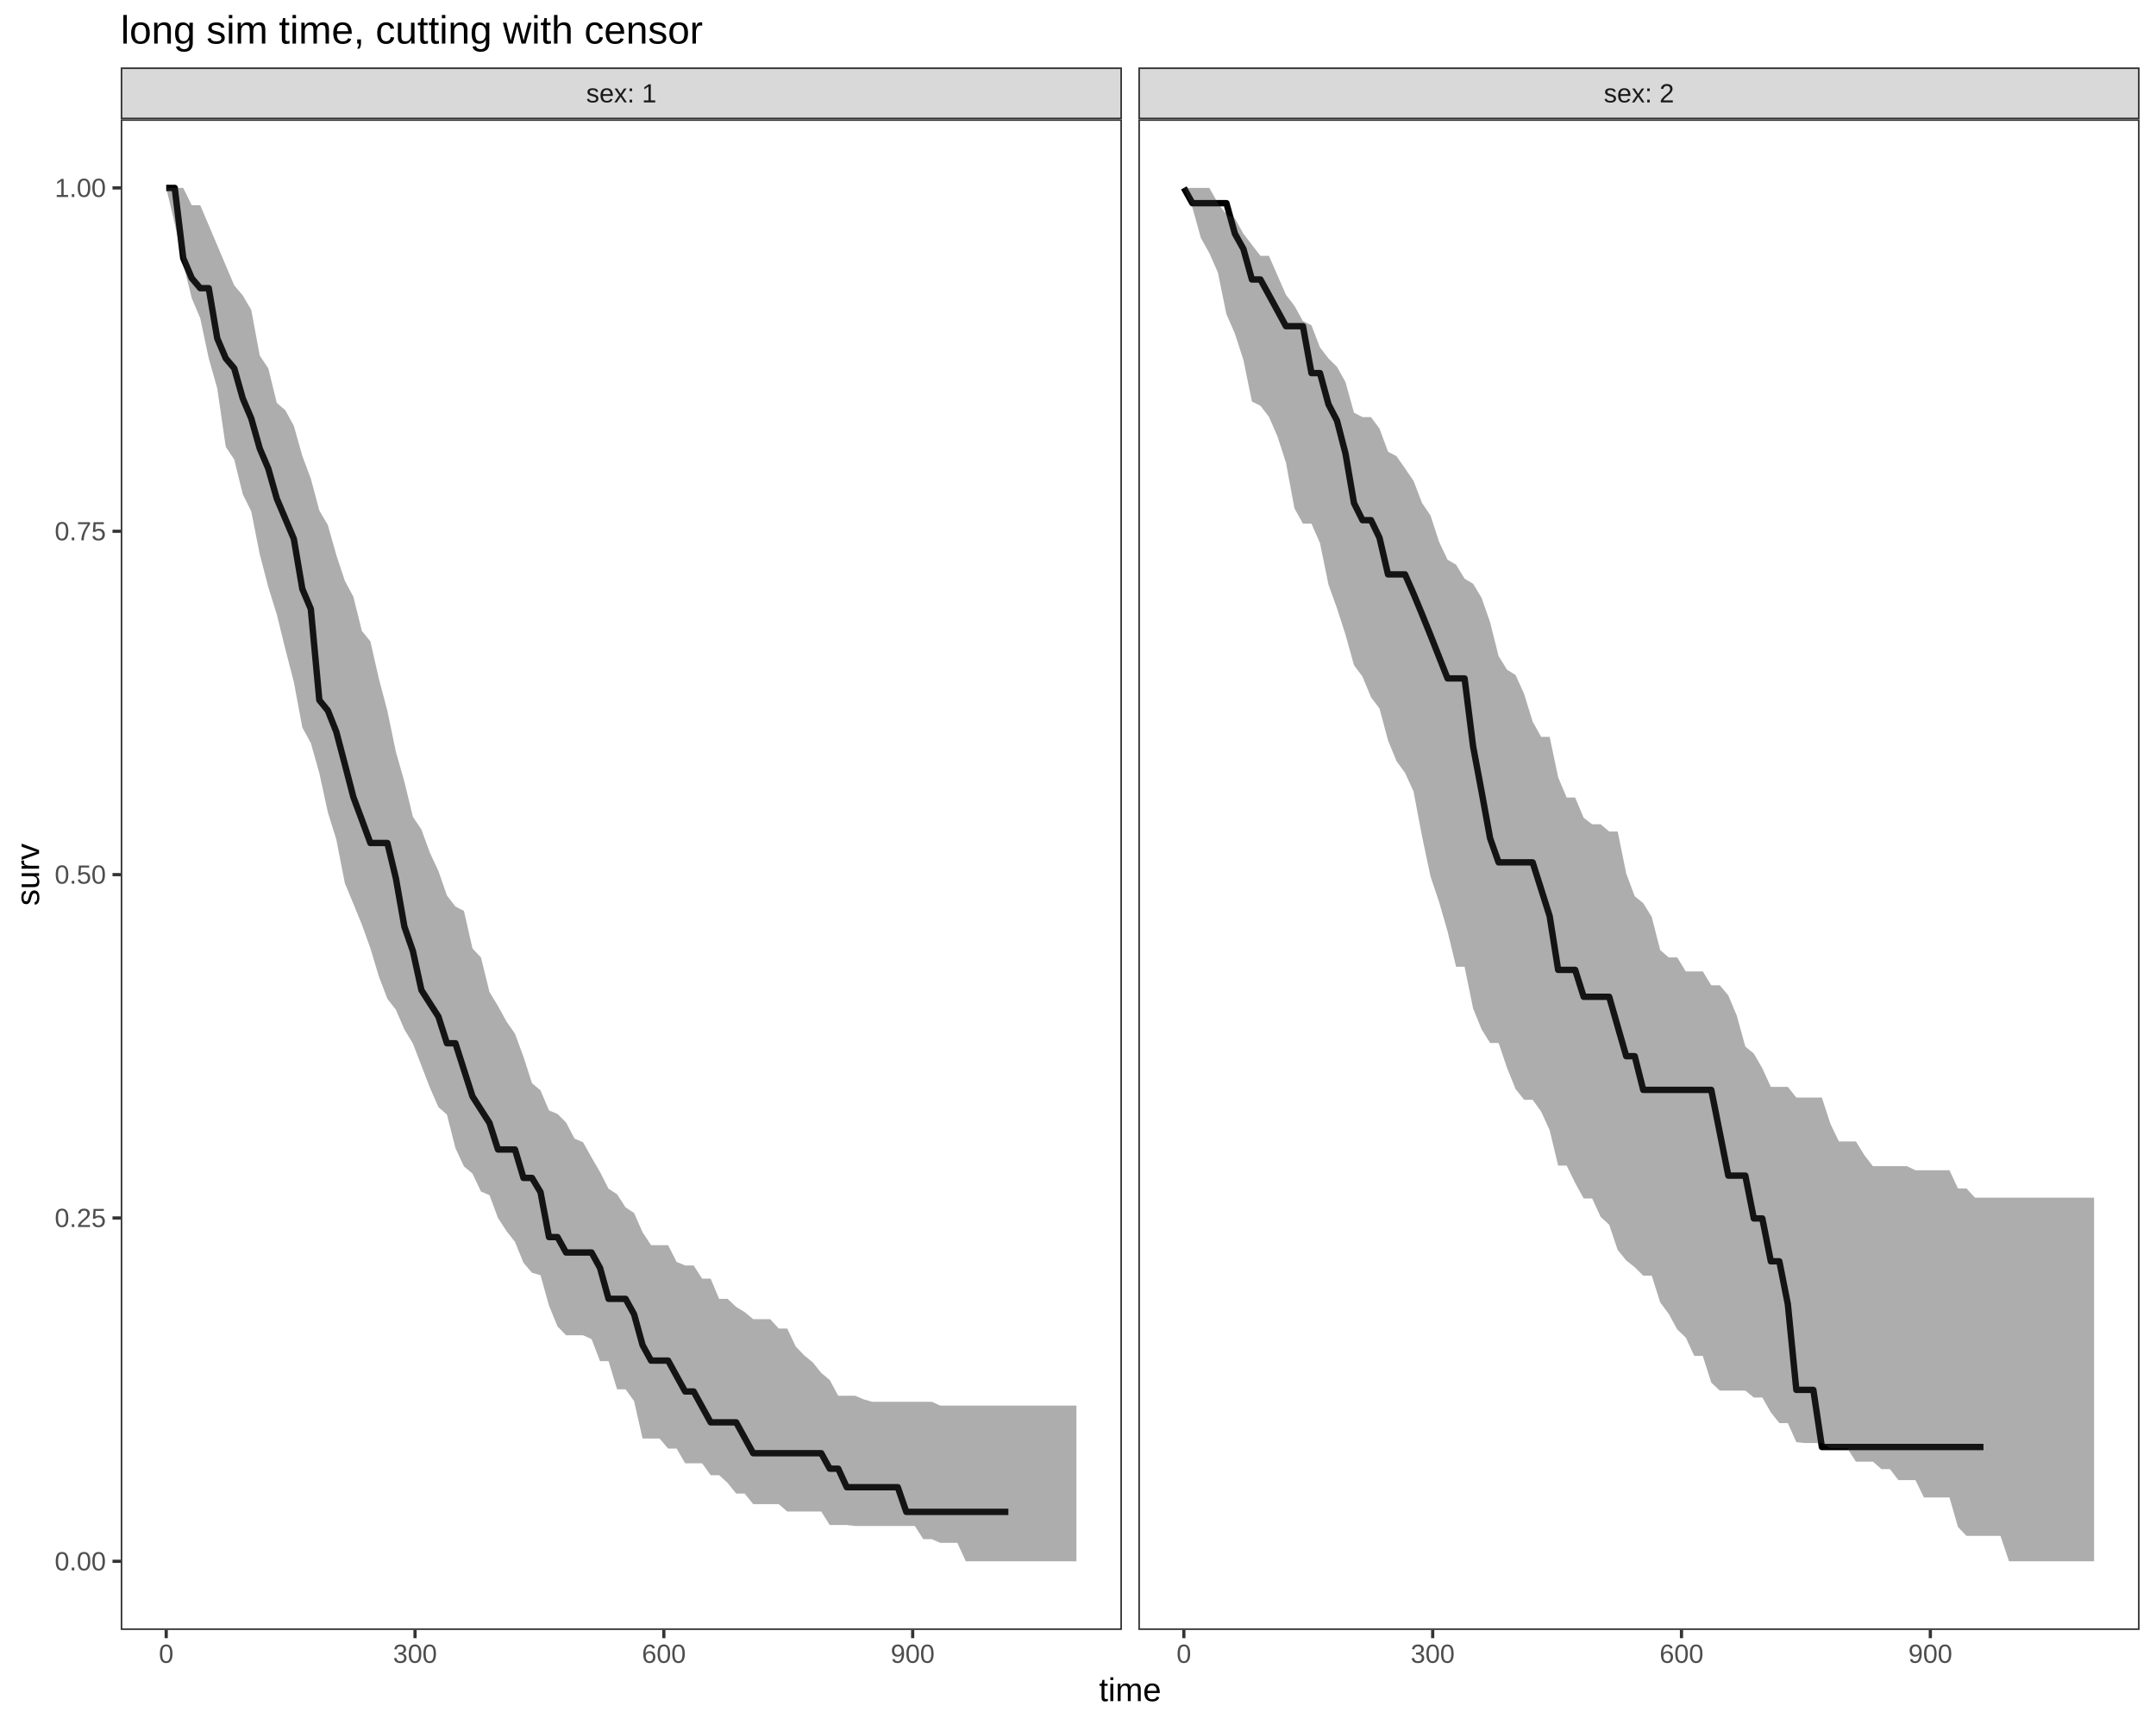
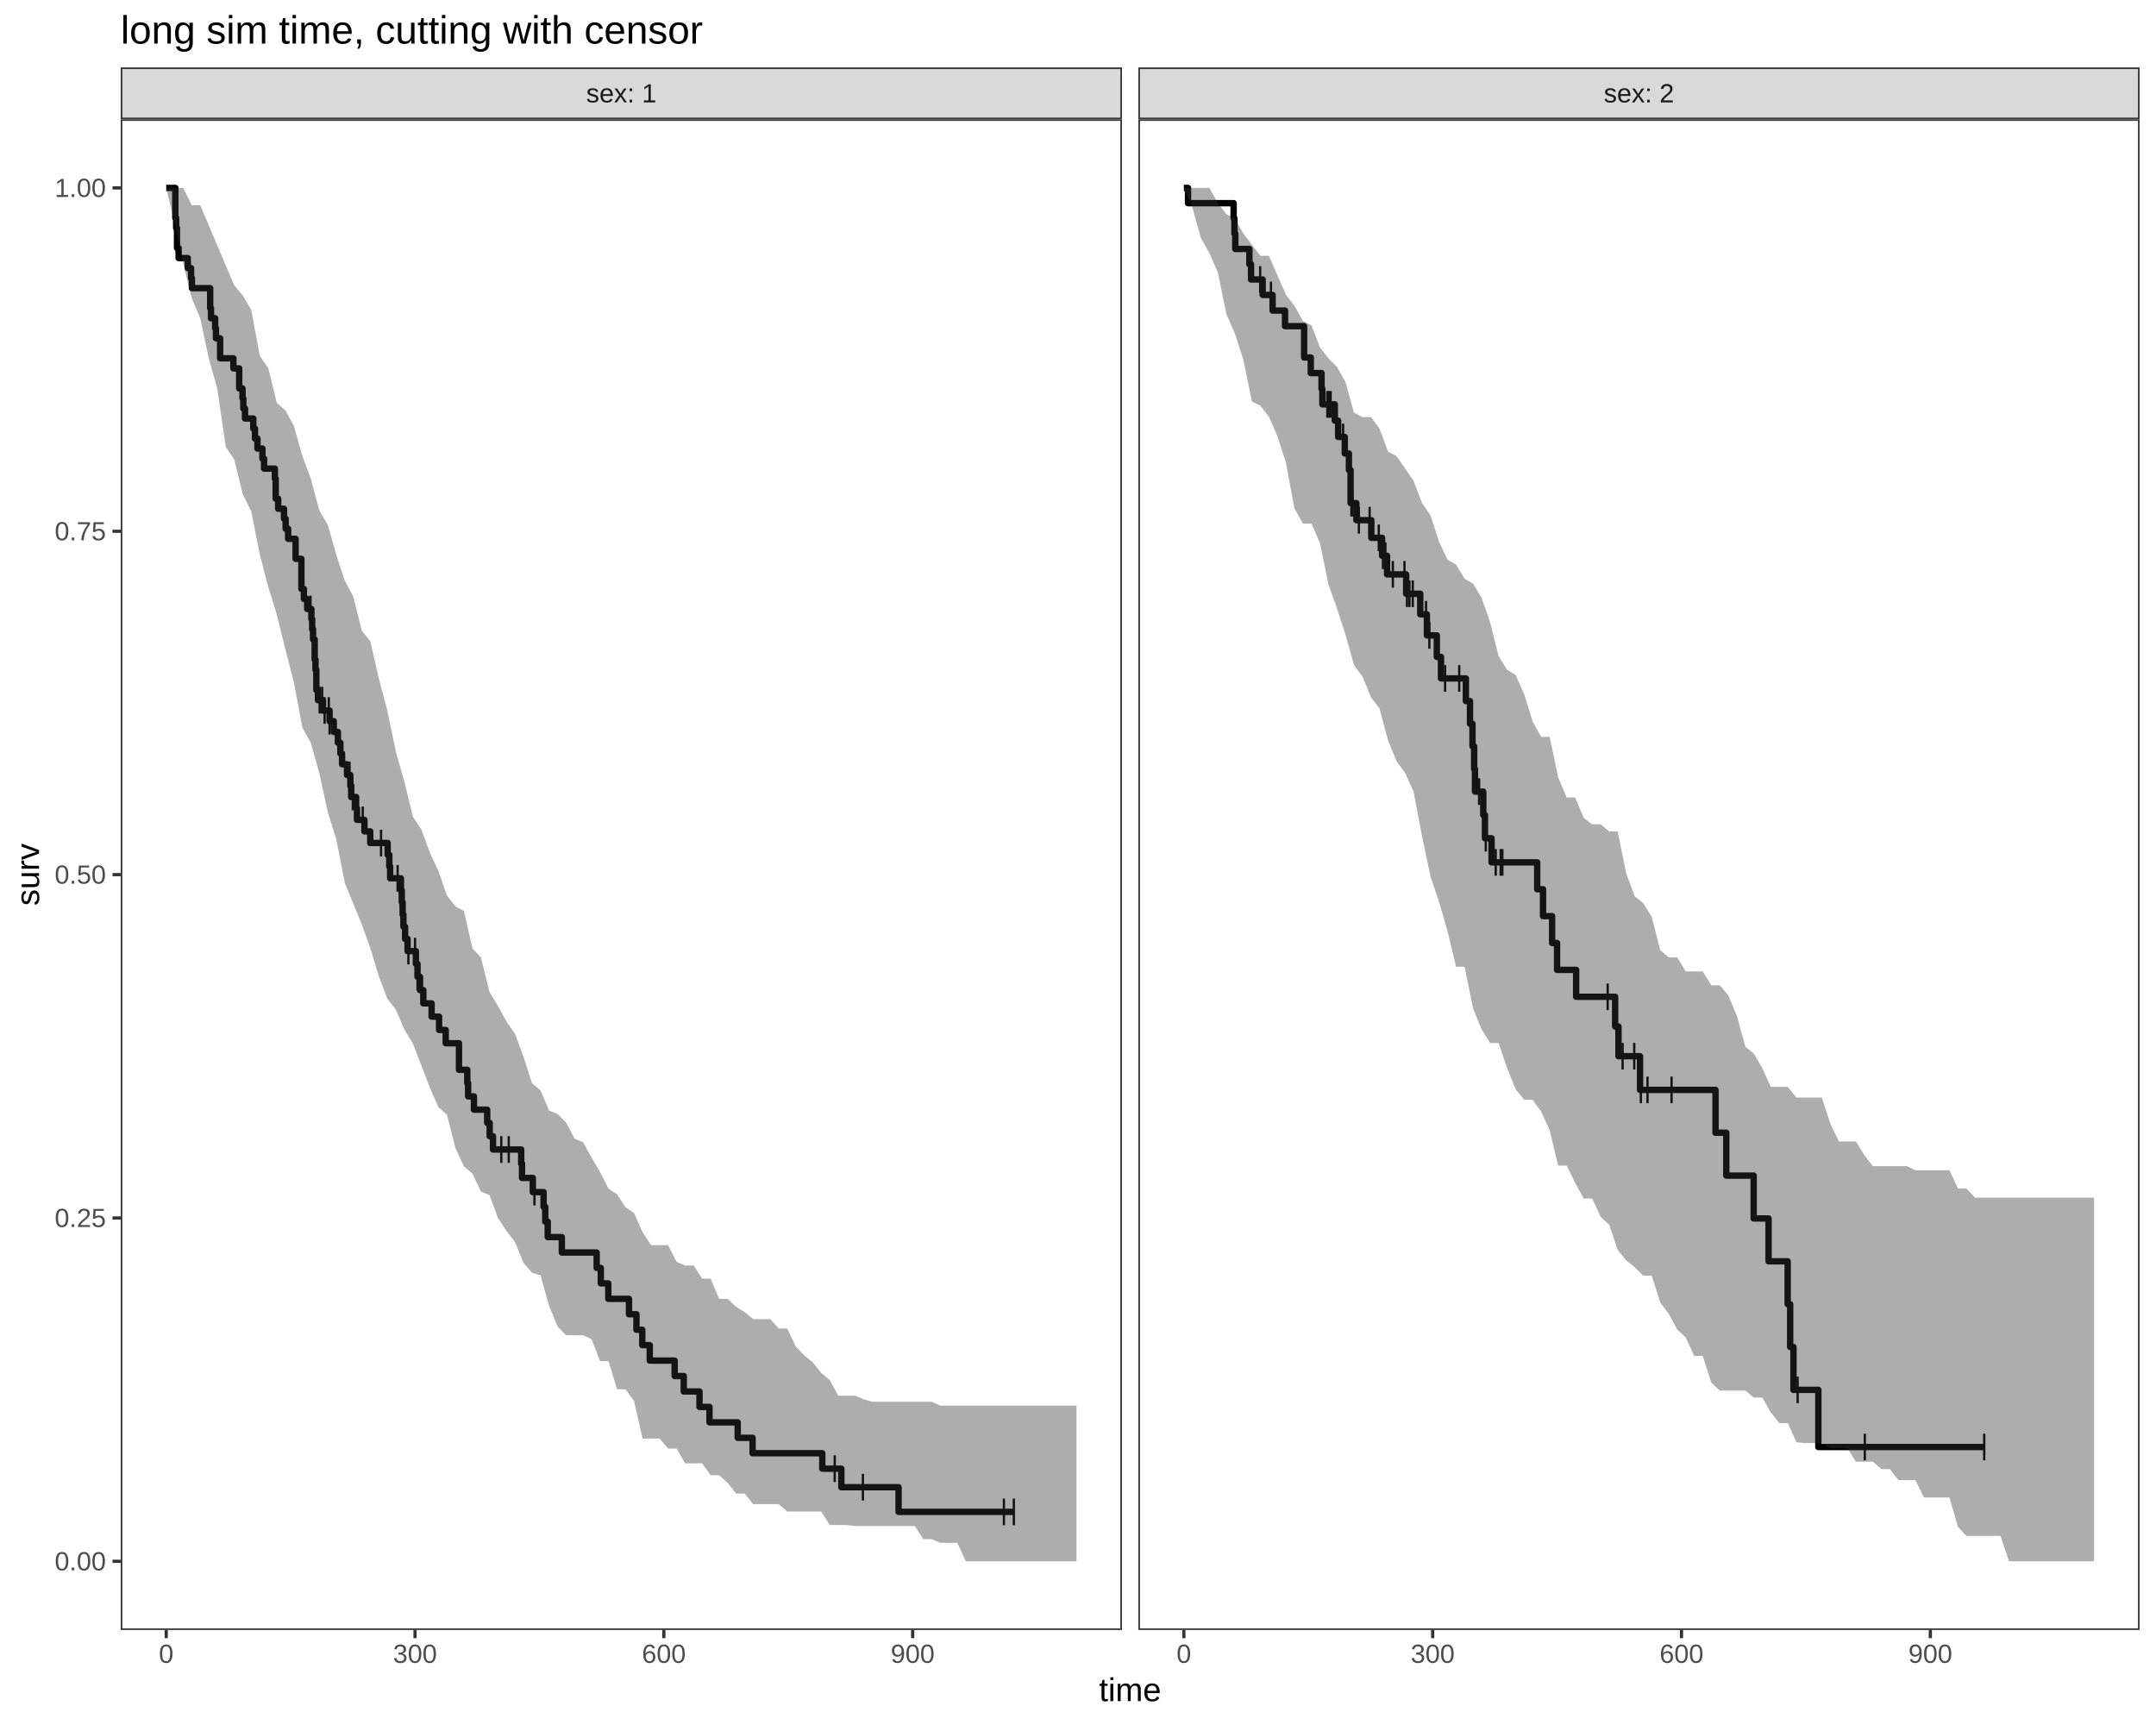
<svg xmlns="http://www.w3.org/2000/svg" viewBox="0 0 720.00 576.00">
  <defs>
    <style type="text/css">
    line, polyline, polygon, path, rect, circle {
      fill: none;
      stroke: #000000;
      stroke-linecap: round;
      stroke-linejoin: round;
      stroke-miterlimit: 10.00;
    }
  </style>
  </defs>
  <rect width="100%" height="100%" style="stroke: none; fill: #FFFFFF;" />
  <rect x="0.00" y="0.00" width="720.00" height="576.00" style="stroke-width: 1.07; stroke: #FFFFFF; fill: #FFFFFF;" />
  <defs>
    <clipPath id="cpNDAuMzF8Mzc0LjY3fDU0NC4yN3wzOS44Mg==">
      <rect x="40.31" y="39.82" width="334.37" height="504.45" />
    </clipPath>
  </defs>
  <rect x="40.31" y="39.82" width="334.37" height="504.45" style="stroke-width: 1.07; stroke: none; fill: #FFFFFF;" clip-path="url(#cpNDAuMzF8Mzc0LjY3fDU0NC4yN3wzOS44Mg==)" />
-   <polyline points="55.51,62.75 58.35,62.75 61.19,86.18 64.03,92.88 66.87,96.22 69.71,96.22 72.55,112.96 75.39,119.65 78.23,123.00 81.07,133.04 83.91,139.74 86.75,149.78 89.60,156.48 92.44,166.52 95.28,173.21 98.12,179.91 100.96,196.64 103.80,203.34 106.64,233.79 109.48,237.25 112.32,244.40 115.16,255.19 118.00,266.13 120.84,273.75 123.69,281.49 126.53,281.49 129.37,281.49 132.21,293.28 135.05,309.43 137.89,317.59 140.73,330.60 143.57,335.04 146.41,339.47 149.25,348.35 152.09,348.35 154.93,357.22 157.78,366.09 160.62,370.53 163.46,374.96 166.30,383.83 169.14,383.83 171.98,383.83 174.82,393.32 177.66,393.32 180.50,398.06 183.34,413.08 186.18,413.08 189.03,418.23 191.87,418.23 194.71,418.23 197.55,418.23 200.39,423.39 203.23,433.70 206.07,433.70 208.91,433.70 211.75,438.85 214.59,449.16 217.43,454.32 220.27,454.32 223.12,454.32 225.96,459.48 228.80,464.63 231.64,464.63 234.48,469.79 237.32,474.94 240.16,474.94 243.00,474.94 245.84,474.94 248.68,480.10 251.52,485.25 254.36,485.25 257.21,485.25 260.05,485.25 262.89,485.25 265.73,485.25 268.57,485.25 271.41,485.25 274.25,485.25 277.09,490.41 279.93,490.41 282.77,496.60 285.61,496.60 288.45,496.60 291.30,496.60 294.14,496.60 296.98,496.60 299.82,496.60 302.66,504.84 305.50,504.84 308.34,504.84 311.18,504.84 314.02,504.84 316.86,504.84 319.70,504.84 322.54,504.84 325.39,504.84 328.23,504.84 331.07,504.84 333.91,504.84 336.75,504.84 " style="stroke-width: 2.13; stroke-linecap: butt;" clip-path="url(#cpNDAuMzF8Mzc0LjY3fDU0NC4yN3wzOS44Mg==)" />
+   <polyline points="55.51,62.75 58.55,62.75 58.55,72.79 58.83,72.79 58.83,76.14 59.11,76.14 59.11,82.83 59.66,82.83 59.66,86.18 62.71,86.18 62.71,89.53 63.81,89.53 63.81,92.88 64.09,92.88 64.09,96.22 70.19,96.22 70.19,102.92 70.46,102.92 70.46,106.27 71.85,106.27 71.85,109.61 72.12,109.61 72.12,112.96 73.51,112.96 73.51,119.65 77.94,119.65 77.94,123.00 79.88,123.00 79.88,129.70 80.99,129.70 80.99,133.04 81.26,133.04 81.26,136.39 81.82,136.39 81.82,139.74 84.59,139.74 84.59,143.09 85.14,143.09 85.14,146.43 85.97,146.43 85.97,149.78 87.64,149.78 87.64,153.13 88.19,153.13 88.19,156.48 91.79,156.48 91.79,159.82 92.07,159.82 92.07,166.52 92.90,166.52 92.90,169.87 94.84,169.87 94.84,173.21 95.39,173.21 95.39,176.56 96.22,176.56 96.22,179.91 98.71,179.91 98.71,186.60 100.65,186.60 100.65,196.64 101.48,196.64 101.48,199.99 102.59,199.99 102.59,203.34 103.70,203.34 103.70,203.34 103.98,203.34 103.98,206.72 104.25,206.72 104.25,210.11 104.53,210.11 104.53,213.49 105.09,213.49 105.09,220.25 105.36,220.25 105.36,223.64 105.64,223.64 105.64,230.40 106.19,230.40 106.19,233.79 106.75,233.79 106.75,233.79 107.58,233.79 107.58,233.79 107.86,233.79 107.86,237.25 108.41,237.25 108.41,237.25 109.79,237.25 109.79,237.25 110.07,237.25 110.07,240.80 111.46,240.80 111.46,244.40 112.84,244.40 112.84,248.00 113.67,248.00 113.67,251.59 114.23,251.59 114.23,255.19 115.89,255.19 115.89,258.79 116.72,258.79 116.72,258.79 117.00,258.79 117.00,262.43 117.27,262.43 117.27,266.13 117.83,266.13 117.83,266.13 118.93,266.13 118.93,269.94 119.21,269.94 119.21,273.75 121.15,273.75 121.15,273.75 121.70,273.75 121.70,277.62 123.64,277.62 123.64,281.49 127.24,281.49 127.24,281.49 129.46,281.49 129.46,285.42 130.01,285.42 130.01,289.35 130.29,289.35 130.29,293.28 132.78,293.28 132.78,293.28 133.89,293.28 133.89,297.28 134.17,297.28 134.17,301.28 134.45,301.28 134.45,305.36 134.72,305.36 134.72,309.43 135.28,309.43 135.28,313.51 136.11,313.51 136.11,317.59 136.38,317.59 136.38,317.59 138.60,317.59 138.60,317.59 138.88,317.59 138.88,321.83 139.43,321.83 139.43,326.17 140.26,326.17 140.26,330.60 141.37,330.60 141.37,335.04 144.14,335.04 144.14,339.47 146.63,339.47 146.63,343.91 148.85,343.91 148.85,348.35 153.28,348.35 153.28,357.22 156.05,357.22 156.05,361.65 156.33,361.65 156.33,366.09 158.27,366.09 158.27,370.53 162.70,370.53 162.70,374.96 163.53,374.96 163.53,379.40 164.64,379.40 164.64,383.83 167.41,383.83 167.41,383.83 169.90,383.83 169.90,383.83 174.05,383.83 174.05,388.57 174.33,388.57 174.33,393.32 177.93,393.32 177.93,398.06 178.49,398.06 178.49,398.06 181.53,398.06 181.53,402.99 182.09,402.99 182.09,407.92 182.36,407.92 182.36,407.92 182.92,407.92 182.92,413.08 187.63,413.08 187.63,418.23 199.26,418.23 199.26,423.39 200.64,423.39 200.64,428.54 203.14,428.54 203.14,433.70 210.06,433.70 210.06,438.85 212.55,438.85 212.55,444.01 214.49,444.01 214.49,449.16 216.99,449.16 216.99,454.32 225.30,454.32 225.30,459.48 228.34,459.48 228.34,464.63 233.60,464.63 233.60,469.79 236.93,469.79 236.93,474.94 246.35,474.94 246.35,480.10 251.33,480.10 251.33,485.25 274.60,485.25 274.60,490.41 278.75,490.41 278.75,490.41 280.97,490.41 280.97,496.60 288.17,496.60 288.17,496.60 300.08,496.60 300.08,504.84 335.26,504.84 335.26,504.84 338.58,504.84 338.58,504.84 " style="stroke-width: 2.13; stroke-linecap: butt;" clip-path="url(#cpNDAuMzF8Mzc0LjY3fDU0NC4yN3wzOS44Mg==)" />
+   <g clip-path="url(#cpNDAuMzF8Mzc0LjY3fDU0NC4yN3wzOS44Mg==)">
+     <text x="102.47" y="205.77" style="font-size: 9.48px; font-family: Liberation Sans;" textLength="2.45px" lengthAdjust="spacingAndGlyphs">|</text>
+   </g>
+   <g clip-path="url(#cpNDAuMzF8Mzc0LjY3fDU0NC4yN3wzOS44Mg==)">
+     <text x="105.52" y="236.22" style="font-size: 9.48px; font-family: Liberation Sans;" textLength="2.45px" lengthAdjust="spacingAndGlyphs">|</text>
+   </g>
+   <g clip-path="url(#cpNDAuMzF8Mzc0LjY3fDU0NC4yN3wzOS44Mg==)">
+     <text x="106.35" y="236.22" style="font-size: 9.48px; font-family: Liberation Sans;" textLength="2.45px" lengthAdjust="spacingAndGlyphs">|</text>
+   </g>
+   <g clip-path="url(#cpNDAuMzF8Mzc0LjY3fDU0NC4yN3wzOS44Mg==)">
+     <text x="107.18" y="239.68" style="font-size: 9.48px; font-family: Liberation Sans;" textLength="2.45px" lengthAdjust="spacingAndGlyphs">|</text>
+   </g>
+   <g clip-path="url(#cpNDAuMzF8Mzc0LjY3fDU0NC4yN3wzOS44Mg==)">
+     <text x="108.57" y="239.68" style="font-size: 9.48px; font-family: Liberation Sans;" textLength="2.45px" lengthAdjust="spacingAndGlyphs">|</text>
+   </g>
+   <g clip-path="url(#cpNDAuMzF8Mzc0LjY3fDU0NC4yN3wzOS44Mg==)">
+     <text x="108.84" y="243.23" style="font-size: 9.48px; font-family: Liberation Sans;" textLength="2.45px" lengthAdjust="spacingAndGlyphs">|</text>
+   </g>
+   <g clip-path="url(#cpNDAuMzF8Mzc0LjY3fDU0NC4yN3wzOS44Mg==)">
+     <text x="115.49" y="261.22" style="font-size: 9.48px; font-family: Liberation Sans;" textLength="2.45px" lengthAdjust="spacingAndGlyphs">|</text>
+   </g>
+   <g clip-path="url(#cpNDAuMzF8Mzc0LjY3fDU0NC4yN3wzOS44Mg==)">
+     <text x="115.77" y="264.86" style="font-size: 9.48px; font-family: Liberation Sans;" textLength="2.45px" lengthAdjust="spacingAndGlyphs">|</text>
+   </g>
+   <g clip-path="url(#cpNDAuMzF8Mzc0LjY3fDU0NC4yN3wzOS44Mg==)">
+     <text x="116.60" y="268.56" style="font-size: 9.48px; font-family: Liberation Sans;" textLength="2.45px" lengthAdjust="spacingAndGlyphs">|</text>
+   </g>
+   <g clip-path="url(#cpNDAuMzF8Mzc0LjY3fDU0NC4yN3wzOS44Mg==)">
+     <text x="119.92" y="276.18" style="font-size: 9.48px; font-family: Liberation Sans;" textLength="2.45px" lengthAdjust="spacingAndGlyphs">|</text>
+   </g>
+   <g clip-path="url(#cpNDAuMzF8Mzc0LjY3fDU0NC4yN3wzOS44Mg==)">
+     <text x="126.02" y="283.92" style="font-size: 9.48px; font-family: Liberation Sans;" textLength="2.45px" lengthAdjust="spacingAndGlyphs">|</text>
+   </g>
+   <g clip-path="url(#cpNDAuMzF8Mzc0LjY3fDU0NC4yN3wzOS44Mg==)">
+     <text x="131.56" y="295.71" style="font-size: 9.48px; font-family: Liberation Sans;" textLength="2.45px" lengthAdjust="spacingAndGlyphs">|</text>
+   </g>
+   <g clip-path="url(#cpNDAuMzF8Mzc0LjY3fDU0NC4yN3wzOS44Mg==)">
+     <text x="132.94" y="303.71" style="font-size: 9.48px; font-family: Liberation Sans;" textLength="2.45px" lengthAdjust="spacingAndGlyphs">|</text>
+   </g>
+   <g clip-path="url(#cpNDAuMzF8Mzc0LjY3fDU0NC4yN3wzOS44Mg==)">
+     <text x="135.16" y="320.01" style="font-size: 9.48px; font-family: Liberation Sans;" textLength="2.45px" lengthAdjust="spacingAndGlyphs">|</text>
+   </g>
+   <g clip-path="url(#cpNDAuMzF8Mzc0LjY3fDU0NC4yN3wzOS44Mg==)">
+     <text x="137.37" y="320.01" style="font-size: 9.48px; font-family: Liberation Sans;" textLength="2.45px" lengthAdjust="spacingAndGlyphs">|</text>
+   </g>
+   <g clip-path="url(#cpNDAuMzF8Mzc0LjY3fDU0NC4yN3wzOS44Mg==)">
+     <text x="137.65" y="324.26" style="font-size: 9.48px; font-family: Liberation Sans;" textLength="2.45px" lengthAdjust="spacingAndGlyphs">|</text>
+   </g>
+   <g clip-path="url(#cpNDAuMzF8Mzc0LjY3fDU0NC4yN3wzOS44Mg==)">
+     <text x="138.20" y="328.60" style="font-size: 9.48px; font-family: Liberation Sans;" textLength="2.45px" lengthAdjust="spacingAndGlyphs">|</text>
+   </g>
+   <g clip-path="url(#cpNDAuMzF8Mzc0LjY3fDU0NC4yN3wzOS44Mg==)">
+     <text x="166.18" y="386.26" style="font-size: 9.48px; font-family: Liberation Sans;" textLength="2.45px" lengthAdjust="spacingAndGlyphs">|</text>
+   </g>
+   <g clip-path="url(#cpNDAuMzF8Mzc0LjY3fDU0NC4yN3wzOS44Mg==)">
+     <text x="168.67" y="386.26" style="font-size: 9.48px; font-family: Liberation Sans;" textLength="2.45px" lengthAdjust="spacingAndGlyphs">|</text>
+   </g>
+   <g clip-path="url(#cpNDAuMzF8Mzc0LjY3fDU0NC4yN3wzOS44Mg==)">
+     <text x="177.26" y="400.49" style="font-size: 9.48px; font-family: Liberation Sans;" textLength="2.45px" lengthAdjust="spacingAndGlyphs">|</text>
+   </g>
+   <g clip-path="url(#cpNDAuMzF8Mzc0LjY3fDU0NC4yN3wzOS44Mg==)">
+     <text x="181.14" y="410.35" style="font-size: 9.48px; font-family: Liberation Sans;" textLength="2.45px" lengthAdjust="spacingAndGlyphs">|</text>
+   </g>
+   <g clip-path="url(#cpNDAuMzF8Mzc0LjY3fDU0NC4yN3wzOS44Mg==)">
+     <text x="277.53" y="492.84" style="font-size: 9.48px; font-family: Liberation Sans;" textLength="2.45px" lengthAdjust="spacingAndGlyphs">|</text>
+   </g>
+   <g clip-path="url(#cpNDAuMzF8Mzc0LjY3fDU0NC4yN3wzOS44Mg==)">
+     <text x="286.94" y="499.02" style="font-size: 9.48px; font-family: Liberation Sans;" textLength="2.45px" lengthAdjust="spacingAndGlyphs">|</text>
+   </g>
+   <g clip-path="url(#cpNDAuMzF8Mzc0LjY3fDU0NC4yN3wzOS44Mg==)">
+     <text x="334.03" y="507.27" style="font-size: 9.48px; font-family: Liberation Sans;" textLength="2.45px" lengthAdjust="spacingAndGlyphs">|</text>
+   </g>
+   <g clip-path="url(#cpNDAuMzF8Mzc0LjY3fDU0NC4yN3wzOS44Mg==)">
+     <text x="337.35" y="507.27" style="font-size: 9.48px; font-family: Liberation Sans;" textLength="2.45px" lengthAdjust="spacingAndGlyphs">|</text>
+   </g>
  <polygon points="55.51,62.75 58.35,62.75 61.19,62.75 64.03,68.52 66.87,68.52 69.71,75.22 72.55,81.91 75.39,88.61 78.23,95.30 81.07,98.65 83.91,103.50 86.75,118.73 89.60,123.00 92.44,134.55 95.28,136.98 98.12,142.17 100.96,152.21 103.80,159.82 106.64,170.45 109.48,175.31 112.32,185.35 115.16,193.93 118.00,199.25 120.84,210.65 123.69,214.16 126.53,226.64 129.37,237.39 132.21,251.06 135.05,261.03 137.89,272.75 140.73,276.98 143.57,284.75 146.41,290.82 149.25,299.01 152.09,302.69 154.93,304.17 157.78,316.68 160.62,319.71 163.46,331.22 166.30,335.92 169.14,341.10 171.98,345.17 174.82,352.88 177.66,361.68 180.50,364.09 183.34,370.78 186.18,371.96 189.03,374.80 191.87,380.21 194.71,381.40 197.55,386.49 200.39,391.37 203.23,396.94 206.07,398.77 208.91,403.16 211.75,405.03 214.59,411.47 217.43,415.78 220.27,415.78 223.12,415.78 225.96,421.37 228.80,422.55 231.64,422.55 234.48,426.95 237.32,426.95 240.16,433.71 243.00,433.71 245.84,436.40 248.68,438.12 251.52,440.48 254.36,440.48 257.21,440.48 260.05,443.61 262.89,443.61 265.73,449.59 268.57,452.57 271.41,454.90 274.25,458.42 277.09,460.81 279.93,466.06 282.77,466.06 285.61,466.06 288.45,467.27 291.30,468.07 294.14,468.07 296.98,468.07 299.82,468.07 302.66,468.07 305.50,468.07 308.34,468.07 311.18,468.07 314.02,469.35 316.86,469.35 319.70,469.35 322.54,469.35 325.39,469.35 328.23,469.35 331.07,469.35 333.91,469.35 336.75,469.35 339.59,469.35 342.43,469.35 345.27,469.35 348.11,469.35 350.95,469.35 353.79,469.35 356.63,469.35 359.48,469.35 359.48,521.34 356.63,521.34 353.79,521.34 350.95,521.34 348.11,521.34 345.27,521.34 342.43,521.34 339.59,521.34 336.75,521.34 333.91,521.34 331.07,521.34 328.23,521.34 325.39,521.34 322.54,521.34 319.70,515.18 316.86,515.18 314.02,515.18 311.18,513.95 308.34,513.95 305.50,509.54 302.66,509.54 299.82,509.54 296.98,509.54 294.14,509.54 291.30,509.54 288.45,509.54 285.61,509.54 282.77,509.23 279.93,509.23 277.09,509.23 274.25,504.71 271.41,504.71 268.57,504.71 265.73,504.71 262.89,504.71 260.05,502.25 257.21,502.25 254.36,502.25 251.52,502.25 248.68,498.72 245.84,498.72 243.00,495.17 240.16,492.59 237.32,492.59 234.48,488.63 231.64,488.63 228.80,488.63 225.96,483.70 223.12,483.70 220.27,480.35 217.43,480.35 214.59,480.35 211.75,467.83 208.91,463.92 206.07,463.92 203.23,454.50 200.39,454.50 197.55,447.15 194.71,445.86 191.87,445.86 189.03,445.86 186.18,442.92 183.34,435.97 180.50,425.80 177.66,424.99 174.82,421.66 171.98,414.71 169.14,411.06 166.30,406.69 163.46,399.07 160.62,397.87 157.78,391.87 154.93,389.47 152.09,383.36 149.25,372.17 146.41,369.69 143.57,363.20 140.73,355.83 137.89,348.46 135.05,343.77 132.21,337.17 129.37,333.52 126.53,326.09 123.69,316.64 120.84,308.71 118.00,301.76 115.16,294.91 112.32,280.37 109.48,271.21 106.64,258.15 103.80,248.11 100.96,242.92 98.12,227.69 95.28,216.73 92.44,205.18 89.60,196.06 86.75,185.10 83.91,170.79 81.07,165.01 78.23,153.46 75.39,149.20 72.55,129.70 69.71,119.65 66.87,106.27 64.03,99.57 61.19,88.02 58.35,74.63 55.51,62.75 " style="stroke-width: 1.07; stroke: none; fill: #333333; fill-opacity: 0.40;" clip-path="url(#cpNDAuMzF8Mzc0LjY3fDU0NC4yN3wzOS44Mg==)" />
  <rect x="40.31" y="39.82" width="334.37" height="504.45" style="stroke-width: 1.07; stroke: #333333;" clip-path="url(#cpNDAuMzF8Mzc0LjY3fDU0NC4yN3wzOS44Mg==)" />
  <defs>
    <clipPath id="cpMC4wMHw3MjAuMDB8NTc2LjAwfDAuMDA=">
      <rect x="0.00" y="0.00" width="720.00" height="576.00" />
    </clipPath>
  </defs>
  <defs>
    <clipPath id="cpMzgwLjE1fDcxNC41Mnw1NDQuMjd8MzkuODI=">
      <rect x="380.15" y="39.82" width="334.37" height="504.45" />
    </clipPath>
  </defs>
  <rect x="380.15" y="39.82" width="334.37" height="504.45" style="stroke-width: 1.07; stroke: none; fill: #FFFFFF;" clip-path="url(#cpMzgwLjE1fDcxNC41Mnw1NDQuMjd8MzkuODI=)" />
-   <polyline points="395.35,62.75 398.19,67.84 401.03,67.84 403.87,67.84 406.72,67.84 409.56,67.84 412.40,78.04 415.24,83.13 418.08,93.32 420.92,93.32 423.76,98.48 426.60,103.70 429.44,108.92 432.28,108.92 435.12,108.92 437.96,124.58 440.81,124.58 443.65,135.02 446.49,140.46 449.33,151.43 452.17,167.99 455.01,173.69 457.85,173.69 460.69,179.58 463.53,191.79 466.37,191.79 469.21,191.79 472.05,198.26 474.90,205.13 477.74,212.16 480.58,219.35 483.42,226.54 486.26,226.54 489.10,226.54 491.94,249.22 494.78,264.33 497.62,279.91 500.46,287.96 503.30,287.96 506.14,287.96 508.99,287.96 511.83,287.96 514.67,296.93 517.51,305.91 520.35,323.86 523.19,323.86 526.03,323.86 528.87,332.84 531.71,332.84 534.55,332.84 537.39,332.84 540.23,342.76 543.08,352.68 545.92,352.68 548.76,363.93 551.60,363.93 554.44,363.93 557.28,363.93 560.12,363.93 562.96,363.93 565.80,363.93 568.64,363.93 571.48,363.93 574.33,378.24 577.17,392.55 580.01,392.55 582.85,392.55 585.69,406.86 588.53,406.86 591.37,421.17 594.21,421.17 597.05,435.48 599.89,464.10 602.73,464.10 605.57,464.10 608.42,483.18 611.26,483.18 614.10,483.18 616.94,483.18 619.78,483.18 622.62,483.18 625.46,483.18 628.30,483.18 631.14,483.18 633.98,483.18 636.82,483.18 639.66,483.18 642.51,483.18 645.35,483.18 648.19,483.18 651.03,483.18 653.87,483.18 656.71,483.18 659.55,483.18 662.39,483.18 " style="stroke-width: 2.13; stroke-linecap: butt;" clip-path="url(#cpMzgwLjE1fDcxNC41Mnw1NDQuMjd8MzkuODI=)" />
+   <polyline points="395.35,62.75 396.74,62.75 396.74,67.84 411.97,67.84 411.97,72.94 412.25,72.94 412.25,78.04 412.52,78.04 412.52,83.13 417.23,83.13 417.23,88.23 417.79,88.23 417.79,93.32 420.83,93.32 420.83,93.32 421.67,93.32 421.67,98.48 424.44,98.48 424.44,98.48 424.99,98.48 424.99,103.70 429.14,103.70 429.14,108.92 435.51,108.92 435.51,119.36 437.73,119.36 437.73,124.58 441.33,124.58 441.33,129.80 441.61,129.80 441.61,135.02 443.27,135.02 443.27,135.02 443.82,135.02 443.82,135.02 444.38,135.02 444.38,135.02 445.76,135.02 445.76,140.46 446.87,140.46 446.87,145.90 448.53,145.90 448.53,145.90 449.09,145.90 449.09,151.43 450.47,151.43 450.47,156.95 451.03,156.95 451.03,167.99 451.30,167.99 451.30,167.99 451.58,167.99 451.58,167.99 452.96,167.99 452.96,173.69 453.80,173.69 453.80,173.69 457.40,173.69 457.40,173.69 457.95,173.69 457.95,179.58 460.44,179.58 460.44,179.58 461.55,179.58 461.55,185.58 461.83,185.58 461.83,185.58 462.66,185.58 462.66,185.58 463.21,185.58 463.21,191.79 465.15,191.79 465.15,191.79 469.03,191.79 469.03,191.79 469.58,191.79 469.58,198.26 469.86,198.26 469.86,198.26 470.69,198.26 470.69,198.26 471.80,198.26 471.80,198.26 474.29,198.26 474.29,205.13 476.23,205.13 476.23,205.13 476.51,205.13 476.51,212.16 477.34,212.16 477.34,212.16 479.83,212.16 479.83,219.35 481.22,219.35 481.22,226.54 482.60,226.54 482.60,226.54 487.31,226.54 487.31,226.54 489.53,226.54 489.53,234.10 490.91,234.10 490.91,241.66 491.74,241.66 491.74,249.22 492.30,249.22 492.30,256.77 492.57,256.77 492.57,264.33 493.96,264.33 493.96,264.33 495.34,264.33 495.34,272.12 495.90,272.12 495.90,279.91 496.17,279.91 496.17,279.91 498.11,279.91 498.11,287.96 499.50,287.96 499.50,287.96 501.16,287.96 501.16,287.96 501.71,287.96 501.71,287.96 513.35,287.96 513.35,296.93 515.29,296.93 515.29,305.91 518.33,305.91 518.33,314.89 519.99,314.89 519.99,323.86 526.36,323.86 526.36,332.84 536.89,332.84 536.89,332.84 539.38,332.84 539.38,342.76 540.49,342.76 540.49,352.68 541.88,352.68 541.88,352.68 545.75,352.68 545.75,352.68 547.69,352.68 547.69,363.93 547.97,363.93 547.97,363.93 550.18,363.93 550.18,363.93 558.22,363.93 558.22,363.93 572.90,363.93 572.90,378.24 576.50,378.24 576.50,392.55 585.64,392.55 585.64,406.86 590.62,406.86 590.62,421.17 596.99,421.17 596.99,435.48 597.83,435.48 597.83,449.79 598.93,449.79 598.93,464.10 600.32,464.10 600.32,464.10 607.24,464.10 607.24,483.18 622.75,483.18 622.75,483.18 662.64,483.18 662.64,483.18 " style="stroke-width: 2.13; stroke-linecap: butt;" clip-path="url(#cpMzgwLjE1fDcxNC41Mnw1NDQuMjd8MzkuODI=)" />
+   <g clip-path="url(#cpMzgwLjE1fDcxNC41Mnw1NDQuMjd8MzkuODI=)">
+     <text x="419.61" y="95.75" style="font-size: 9.48px; font-family: Liberation Sans;" textLength="2.45px" lengthAdjust="spacingAndGlyphs">|</text>
+   </g>
+   <g clip-path="url(#cpMzgwLjE1fDcxNC41Mnw1NDQuMjd8MzkuODI=)">
+     <text x="423.21" y="100.91" style="font-size: 9.48px; font-family: Liberation Sans;" textLength="2.45px" lengthAdjust="spacingAndGlyphs">|</text>
+   </g>
+   <g clip-path="url(#cpMzgwLjE1fDcxNC41Mnw1NDQuMjd8MzkuODI=)">
+     <text x="442.04" y="137.45" style="font-size: 9.48px; font-family: Liberation Sans;" textLength="2.45px" lengthAdjust="spacingAndGlyphs">|</text>
+   </g>
+   <g clip-path="url(#cpMzgwLjE1fDcxNC41Mnw1NDQuMjd8MzkuODI=)">
+     <text x="442.60" y="137.45" style="font-size: 9.48px; font-family: Liberation Sans;" textLength="2.45px" lengthAdjust="spacingAndGlyphs">|</text>
+   </g>
+   <g clip-path="url(#cpMzgwLjE1fDcxNC41Mnw1NDQuMjd8MzkuODI=)">
+     <text x="443.15" y="137.45" style="font-size: 9.48px; font-family: Liberation Sans;" textLength="2.45px" lengthAdjust="spacingAndGlyphs">|</text>
+   </g>
+   <g clip-path="url(#cpMzgwLjE1fDcxNC41Mnw1NDQuMjd8MzkuODI=)">
+     <text x="447.31" y="148.33" style="font-size: 9.48px; font-family: Liberation Sans;" textLength="2.45px" lengthAdjust="spacingAndGlyphs">|</text>
+   </g>
+   <g clip-path="url(#cpMzgwLjE1fDcxNC41Mnw1NDQuMjd8MzkuODI=)">
+     <text x="450.08" y="170.42" style="font-size: 9.48px; font-family: Liberation Sans;" textLength="2.45px" lengthAdjust="spacingAndGlyphs">|</text>
+   </g>
+   <g clip-path="url(#cpMzgwLjE1fDcxNC41Mnw1NDQuMjd8MzkuODI=)">
+     <text x="450.35" y="170.42" style="font-size: 9.48px; font-family: Liberation Sans;" textLength="2.45px" lengthAdjust="spacingAndGlyphs">|</text>
+   </g>
+   <g clip-path="url(#cpMzgwLjE1fDcxNC41Mnw1NDQuMjd8MzkuODI=)">
+     <text x="452.57" y="176.12" style="font-size: 9.48px; font-family: Liberation Sans;" textLength="2.45px" lengthAdjust="spacingAndGlyphs">|</text>
+   </g>
+   <g clip-path="url(#cpMzgwLjE1fDcxNC41Mnw1NDQuMjd8MzkuODI=)">
+     <text x="456.17" y="176.12" style="font-size: 9.48px; font-family: Liberation Sans;" textLength="2.45px" lengthAdjust="spacingAndGlyphs">|</text>
+   </g>
+   <g clip-path="url(#cpMzgwLjE1fDcxNC41Mnw1NDQuMjd8MzkuODI=)">
+     <text x="459.22" y="182.01" style="font-size: 9.48px; font-family: Liberation Sans;" textLength="2.45px" lengthAdjust="spacingAndGlyphs">|</text>
+   </g>
+   <g clip-path="url(#cpMzgwLjE1fDcxNC41Mnw1NDQuMjd8MzkuODI=)">
+     <text x="460.60" y="188.01" style="font-size: 9.48px; font-family: Liberation Sans;" textLength="2.45px" lengthAdjust="spacingAndGlyphs">|</text>
+   </g>
+   <g clip-path="url(#cpMzgwLjE1fDcxNC41Mnw1NDQuMjd8MzkuODI=)">
+     <text x="461.43" y="188.01" style="font-size: 9.48px; font-family: Liberation Sans;" textLength="2.45px" lengthAdjust="spacingAndGlyphs">|</text>
+   </g>
+   <g clip-path="url(#cpMzgwLjE1fDcxNC41Mnw1NDQuMjd8MzkuODI=)">
+     <text x="463.92" y="194.22" style="font-size: 9.48px; font-family: Liberation Sans;" textLength="2.45px" lengthAdjust="spacingAndGlyphs">|</text>
+   </g>
+   <g clip-path="url(#cpMzgwLjE1fDcxNC41Mnw1NDQuMjd8MzkuODI=)">
+     <text x="467.80" y="194.22" style="font-size: 9.48px; font-family: Liberation Sans;" textLength="2.45px" lengthAdjust="spacingAndGlyphs">|</text>
+   </g>
+   <g clip-path="url(#cpMzgwLjE1fDcxNC41Mnw1NDQuMjd8MzkuODI=)">
+     <text x="468.63" y="200.69" style="font-size: 9.48px; font-family: Liberation Sans;" textLength="2.45px" lengthAdjust="spacingAndGlyphs">|</text>
+   </g>
+   <g clip-path="url(#cpMzgwLjE1fDcxNC41Mnw1NDQuMjd8MzkuODI=)">
+     <text x="469.46" y="200.69" style="font-size: 9.48px; font-family: Liberation Sans;" textLength="2.45px" lengthAdjust="spacingAndGlyphs">|</text>
+   </g>
+   <g clip-path="url(#cpMzgwLjE1fDcxNC41Mnw1NDQuMjd8MzkuODI=)">
+     <text x="470.57" y="200.69" style="font-size: 9.48px; font-family: Liberation Sans;" textLength="2.45px" lengthAdjust="spacingAndGlyphs">|</text>
+   </g>
+   <g clip-path="url(#cpMzgwLjE1fDcxNC41Mnw1NDQuMjd8MzkuODI=)">
+     <text x="475.00" y="207.56" style="font-size: 9.48px; font-family: Liberation Sans;" textLength="2.45px" lengthAdjust="spacingAndGlyphs">|</text>
+   </g>
+   <g clip-path="url(#cpMzgwLjE1fDcxNC41Mnw1NDQuMjd8MzkuODI=)">
+     <text x="476.11" y="214.59" style="font-size: 9.48px; font-family: Liberation Sans;" textLength="2.45px" lengthAdjust="spacingAndGlyphs">|</text>
+   </g>
+   <g clip-path="url(#cpMzgwLjE1fDcxNC41Mnw1NDQuMjd8MzkuODI=)">
+     <text x="481.37" y="228.97" style="font-size: 9.48px; font-family: Liberation Sans;" textLength="2.45px" lengthAdjust="spacingAndGlyphs">|</text>
+   </g>
+   <g clip-path="url(#cpMzgwLjE1fDcxNC41Mnw1NDQuMjd8MzkuODI=)">
+     <text x="486.08" y="228.97" style="font-size: 9.48px; font-family: Liberation Sans;" textLength="2.45px" lengthAdjust="spacingAndGlyphs">|</text>
+   </g>
+   <g clip-path="url(#cpMzgwLjE1fDcxNC41Mnw1NDQuMjd8MzkuODI=)">
+     <text x="492.73" y="266.76" style="font-size: 9.48px; font-family: Liberation Sans;" textLength="2.45px" lengthAdjust="spacingAndGlyphs">|</text>
+   </g>
+   <g clip-path="url(#cpMzgwLjE1fDcxNC41Mnw1NDQuMjd8MzkuODI=)">
+     <text x="494.95" y="282.34" style="font-size: 9.48px; font-family: Liberation Sans;" textLength="2.45px" lengthAdjust="spacingAndGlyphs">|</text>
+   </g>
+   <g clip-path="url(#cpMzgwLjE1fDcxNC41Mnw1NDQuMjd8MzkuODI=)">
+     <text x="498.27" y="290.39" style="font-size: 9.48px; font-family: Liberation Sans;" textLength="2.45px" lengthAdjust="spacingAndGlyphs">|</text>
+   </g>
+   <g clip-path="url(#cpMzgwLjE1fDcxNC41Mnw1NDQuMjd8MzkuODI=)">
+     <text x="499.93" y="290.39" style="font-size: 9.48px; font-family: Liberation Sans;" textLength="2.45px" lengthAdjust="spacingAndGlyphs">|</text>
+   </g>
+   <g clip-path="url(#cpMzgwLjE1fDcxNC41Mnw1NDQuMjd8MzkuODI=)">
+     <text x="500.49" y="290.39" style="font-size: 9.48px; font-family: Liberation Sans;" textLength="2.45px" lengthAdjust="spacingAndGlyphs">|</text>
+   </g>
+   <g clip-path="url(#cpMzgwLjE1fDcxNC41Mnw1NDQuMjd8MzkuODI=)">
+     <text x="535.66" y="335.27" style="font-size: 9.48px; font-family: Liberation Sans;" textLength="2.45px" lengthAdjust="spacingAndGlyphs">|</text>
+   </g>
+   <g clip-path="url(#cpMzgwLjE1fDcxNC41Mnw1NDQuMjd8MzkuODI=)">
+     <text x="540.65" y="355.11" style="font-size: 9.48px; font-family: Liberation Sans;" textLength="2.45px" lengthAdjust="spacingAndGlyphs">|</text>
+   </g>
+   <g clip-path="url(#cpMzgwLjE1fDcxNC41Mnw1NDQuMjd8MzkuODI=)">
+     <text x="544.53" y="355.11" style="font-size: 9.48px; font-family: Liberation Sans;" textLength="2.45px" lengthAdjust="spacingAndGlyphs">|</text>
+   </g>
+   <g clip-path="url(#cpMzgwLjE1fDcxNC41Mnw1NDQuMjd8MzkuODI=)">
+     <text x="546.74" y="366.36" style="font-size: 9.48px; font-family: Liberation Sans;" textLength="2.45px" lengthAdjust="spacingAndGlyphs">|</text>
+   </g>
+   <g clip-path="url(#cpMzgwLjE1fDcxNC41Mnw1NDQuMjd8MzkuODI=)">
+     <text x="548.96" y="366.36" style="font-size: 9.48px; font-family: Liberation Sans;" textLength="2.45px" lengthAdjust="spacingAndGlyphs">|</text>
+   </g>
+   <g clip-path="url(#cpMzgwLjE1fDcxNC41Mnw1NDQuMjd8MzkuODI=)">
+     <text x="556.99" y="366.36" style="font-size: 9.48px; font-family: Liberation Sans;" textLength="2.45px" lengthAdjust="spacingAndGlyphs">|</text>
+   </g>
+   <g clip-path="url(#cpMzgwLjE1fDcxNC41Mnw1NDQuMjd8MzkuODI=)">
+     <text x="599.09" y="466.53" style="font-size: 9.48px; font-family: Liberation Sans;" textLength="2.45px" lengthAdjust="spacingAndGlyphs">|</text>
+   </g>
+   <g clip-path="url(#cpMzgwLjE1fDcxNC41Mnw1NDQuMjd8MzkuODI=)">
+     <text x="621.53" y="485.61" style="font-size: 9.48px; font-family: Liberation Sans;" textLength="2.45px" lengthAdjust="spacingAndGlyphs">|</text>
+   </g>
+   <g clip-path="url(#cpMzgwLjE1fDcxNC41Mnw1NDQuMjd8MzkuODI=)">
+     <text x="661.41" y="485.61" style="font-size: 9.48px; font-family: Liberation Sans;" textLength="2.45px" lengthAdjust="spacingAndGlyphs">|</text>
+   </g>
  <polygon points="395.35,62.75 398.19,62.75 401.03,62.75 403.87,62.75 406.72,67.84 409.56,71.54 412.40,72.94 415.24,78.04 418.08,81.73 420.92,85.42 423.76,85.42 426.60,91.92 429.44,98.42 432.28,102.11 435.12,107.21 437.96,108.61 440.81,116.00 443.65,119.69 446.49,122.49 449.33,127.59 452.17,137.80 455.01,139.28 457.85,139.28 460.69,143.13 463.53,150.82 466.37,152.32 469.21,156.40 472.05,160.55 474.90,167.96 477.74,172.17 480.58,180.90 483.42,186.90 486.26,188.55 489.10,193.23 491.94,194.91 494.78,199.62 497.62,207.77 500.46,219.09 503.30,223.64 506.14,225.41 508.99,231.73 511.83,240.94 514.67,246.04 517.51,246.04 520.35,259.55 523.19,266.31 526.03,266.31 528.87,273.08 531.71,275.24 534.55,275.24 537.39,277.66 540.23,277.66 543.08,291.67 545.92,299.26 548.76,301.58 551.60,306.18 554.44,317.26 557.28,319.70 560.12,319.70 562.96,324.36 565.80,324.36 568.64,324.36 571.48,328.99 574.33,328.99 577.17,332.38 580.01,339.13 582.85,349.44 585.69,351.80 588.53,356.69 591.37,362.92 594.21,362.92 597.05,362.92 599.89,366.49 602.73,366.49 605.57,366.49 608.42,366.49 611.26,375.23 614.10,381.13 616.94,381.13 619.78,381.13 622.62,385.75 625.46,389.40 628.30,389.40 631.14,389.40 633.98,389.40 636.82,389.40 639.66,390.76 642.51,390.76 645.35,390.76 648.19,390.76 651.03,390.76 653.87,396.85 656.71,396.85 659.55,399.91 662.39,399.91 665.23,399.91 668.07,399.91 670.91,399.91 673.75,399.91 676.60,399.91 679.44,399.91 682.28,399.91 685.12,399.91 687.96,399.91 690.80,399.91 693.64,399.91 696.48,399.91 699.32,399.91 699.32,521.34 696.48,521.34 693.64,521.34 690.80,521.34 687.96,521.34 685.12,521.34 682.28,521.34 679.44,521.34 676.60,521.34 673.75,521.34 670.91,521.34 668.07,512.86 665.23,512.86 662.39,512.86 659.55,512.86 656.71,512.86 653.87,509.88 651.03,500.03 648.19,500.03 645.35,500.03 642.51,500.03 639.66,494.23 636.82,494.23 633.98,494.23 631.14,490.56 628.30,490.56 625.46,488.06 622.62,488.06 619.78,488.06 616.94,483.62 614.10,483.62 611.26,483.62 608.42,481.85 605.57,481.85 602.73,481.85 599.89,481.56 597.05,475.20 594.21,475.20 591.37,471.61 588.53,466.66 585.69,466.66 582.85,464.33 580.01,464.33 577.17,464.33 574.33,464.33 571.48,461.67 568.64,452.76 565.80,452.76 562.96,446.62 560.12,443.93 557.28,438.71 554.44,434.92 551.60,425.96 548.76,425.96 545.92,423.15 543.08,420.88 540.23,417.39 537.39,408.95 534.55,406.36 531.71,400.18 528.87,400.18 526.03,395.01 523.19,389.21 520.35,389.21 517.51,377.39 514.67,371.18 511.83,367.23 508.99,367.23 506.14,363.68 503.30,356.63 500.46,348.27 497.62,348.27 494.78,343.71 491.94,336.74 489.10,322.81 486.26,322.81 483.42,311.01 480.58,301.16 477.74,292.73 474.90,279.30 472.05,264.26 469.21,258.07 466.37,254.16 463.53,247.21 460.69,236.58 457.85,232.83 455.01,225.94 452.17,222.11 449.33,211.92 446.49,203.13 443.65,195.23 440.81,181.35 437.96,174.85 435.12,174.85 432.28,169.75 429.44,154.47 426.60,145.68 423.76,139.18 420.92,135.49 418.08,134.09 415.24,120.20 412.40,111.41 409.56,104.91 406.72,91.03 403.87,84.53 401.03,79.44 398.19,69.25 395.35,62.75 " style="stroke-width: 1.07; stroke: none; fill: #333333; fill-opacity: 0.40;" clip-path="url(#cpMzgwLjE1fDcxNC41Mnw1NDQuMjd8MzkuODI=)" />
  <rect x="380.15" y="39.82" width="334.37" height="504.45" style="stroke-width: 1.07; stroke: #333333;" clip-path="url(#cpMzgwLjE1fDcxNC41Mnw1NDQuMjd8MzkuODI=)" />
  <defs>
    <clipPath id="cpMC4wMHw3MjAuMDB8NTc2LjAwfDAuMDA=">
      <rect x="0.00" y="0.00" width="720.00" height="576.00" />
    </clipPath>
  </defs>
  <defs>
    <clipPath id="cpNDAuMzF8Mzc0LjY3fDM5LjgyfDIyLjUy">
      <rect x="40.31" y="22.52" width="334.37" height="17.30" />
    </clipPath>
  </defs>
  <rect x="40.31" y="22.52" width="334.37" height="17.30" style="stroke-width: 1.07; stroke: #333333; fill: #D9D9D9;" clip-path="url(#cpNDAuMzF8Mzc0LjY3fDM5LjgyfDIyLjUy)" />
  <g clip-path="url(#cpNDAuMzF8Mzc0LjY3fDM5LjgyfDIyLjUy)">
    <text x="195.76" y="34.19" style="font-size: 8.80px; fill: #1A1A1A; font-family: Liberation Sans;" textLength="23.47px" lengthAdjust="spacingAndGlyphs">sex: 1</text>
  </g>
  <defs>
    <clipPath id="cpMC4wMHw3MjAuMDB8NTc2LjAwfDAuMDA=">
      <rect x="0.00" y="0.00" width="720.00" height="576.00" />
    </clipPath>
  </defs>
  <defs>
    <clipPath id="cpMzgwLjE1fDcxNC41MnwzOS44MnwyMi41Mg==">
      <rect x="380.15" y="22.52" width="334.37" height="17.30" />
    </clipPath>
  </defs>
  <rect x="380.15" y="22.52" width="334.37" height="17.30" style="stroke-width: 1.07; stroke: #333333; fill: #D9D9D9;" clip-path="url(#cpMzgwLjE1fDcxNC41MnwzOS44MnwyMi41Mg==)" />
  <g clip-path="url(#cpMzgwLjE1fDcxNC41MnwzOS44MnwyMi41Mg==)">
    <text x="535.60" y="34.19" style="font-size: 8.80px; fill: #1A1A1A; font-family: Liberation Sans;" textLength="23.47px" lengthAdjust="spacingAndGlyphs">sex: 2</text>
  </g>
  <defs>
    <clipPath id="cpMC4wMHw3MjAuMDB8NTc2LjAwfDAuMDA=">
      <rect x="0.00" y="0.00" width="720.00" height="576.00" />
    </clipPath>
  </defs>
  <polyline points="55.51,547.01 55.51,544.27 " style="stroke-width: 1.07; stroke: #333333; stroke-linecap: butt;" clip-path="url(#cpMC4wMHw3MjAuMDB8NTc2LjAwfDAuMDA=)" />
  <polyline points="138.60,547.01 138.60,544.27 " style="stroke-width: 1.07; stroke: #333333; stroke-linecap: butt;" clip-path="url(#cpMC4wMHw3MjAuMDB8NTc2LjAwfDAuMDA=)" />
  <polyline points="221.69,547.01 221.69,544.27 " style="stroke-width: 1.07; stroke: #333333; stroke-linecap: butt;" clip-path="url(#cpMC4wMHw3MjAuMDB8NTc2LjAwfDAuMDA=)" />
  <polyline points="304.79,547.01 304.79,544.27 " style="stroke-width: 1.07; stroke: #333333; stroke-linecap: butt;" clip-path="url(#cpMC4wMHw3MjAuMDB8NTc2LjAwfDAuMDA=)" />
  <g clip-path="url(#cpMC4wMHw3MjAuMDB8NTc2LjAwfDAuMDA=)">
    <text x="53.06" y="555.25" style="font-size: 8.80px; fill: #4D4D4D; font-family: Liberation Sans;" textLength="4.89px" lengthAdjust="spacingAndGlyphs">0</text>
  </g>
  <g clip-path="url(#cpMC4wMHw3MjAuMDB8NTc2LjAwfDAuMDA=)">
    <text x="131.26" y="555.25" style="font-size: 8.80px; fill: #4D4D4D; font-family: Liberation Sans;" textLength="14.67px" lengthAdjust="spacingAndGlyphs">300</text>
  </g>
  <g clip-path="url(#cpMC4wMHw3MjAuMDB8NTc2LjAwfDAuMDA=)">
    <text x="214.36" y="555.25" style="font-size: 8.80px; fill: #4D4D4D; font-family: Liberation Sans;" textLength="14.67px" lengthAdjust="spacingAndGlyphs">600</text>
  </g>
  <g clip-path="url(#cpMC4wMHw3MjAuMDB8NTc2LjAwfDAuMDA=)">
    <text x="297.45" y="555.25" style="font-size: 8.80px; fill: #4D4D4D; font-family: Liberation Sans;" textLength="14.67px" lengthAdjust="spacingAndGlyphs">900</text>
  </g>
  <polyline points="395.35,547.01 395.35,544.27 " style="stroke-width: 1.07; stroke: #333333; stroke-linecap: butt;" clip-path="url(#cpMC4wMHw3MjAuMDB8NTc2LjAwfDAuMDA=)" />
  <polyline points="478.45,547.01 478.45,544.27 " style="stroke-width: 1.07; stroke: #333333; stroke-linecap: butt;" clip-path="url(#cpMC4wMHw3MjAuMDB8NTc2LjAwfDAuMDA=)" />
  <polyline points="561.54,547.01 561.54,544.27 " style="stroke-width: 1.07; stroke: #333333; stroke-linecap: butt;" clip-path="url(#cpMC4wMHw3MjAuMDB8NTc2LjAwfDAuMDA=)" />
  <polyline points="644.64,547.01 644.64,544.27 " style="stroke-width: 1.07; stroke: #333333; stroke-linecap: butt;" clip-path="url(#cpMC4wMHw3MjAuMDB8NTc2LjAwfDAuMDA=)" />
  <g clip-path="url(#cpMC4wMHw3MjAuMDB8NTc2LjAwfDAuMDA=)">
    <text x="392.91" y="555.25" style="font-size: 8.80px; fill: #4D4D4D; font-family: Liberation Sans;" textLength="4.89px" lengthAdjust="spacingAndGlyphs">0</text>
  </g>
  <g clip-path="url(#cpMC4wMHw3MjAuMDB8NTc2LjAwfDAuMDA=)">
    <text x="471.11" y="555.25" style="font-size: 8.80px; fill: #4D4D4D; font-family: Liberation Sans;" textLength="14.67px" lengthAdjust="spacingAndGlyphs">300</text>
  </g>
  <g clip-path="url(#cpMC4wMHw3MjAuMDB8NTc2LjAwfDAuMDA=)">
    <text x="554.21" y="555.25" style="font-size: 8.80px; fill: #4D4D4D; font-family: Liberation Sans;" textLength="14.67px" lengthAdjust="spacingAndGlyphs">600</text>
  </g>
  <g clip-path="url(#cpMC4wMHw3MjAuMDB8NTc2LjAwfDAuMDA=)">
    <text x="637.30" y="555.25" style="font-size: 8.80px; fill: #4D4D4D; font-family: Liberation Sans;" textLength="14.67px" lengthAdjust="spacingAndGlyphs">900</text>
  </g>
  <g clip-path="url(#cpMC4wMHw3MjAuMDB8NTc2LjAwfDAuMDA=)">
    <text x="18.27" y="524.37" style="font-size: 8.80px; fill: #4D4D4D; font-family: Liberation Sans;" textLength="17.11px" lengthAdjust="spacingAndGlyphs">0.00</text>
  </g>
  <g clip-path="url(#cpMC4wMHw3MjAuMDB8NTc2LjAwfDAuMDA=)">
    <text x="18.27" y="409.72" style="font-size: 8.80px; fill: #4D4D4D; font-family: Liberation Sans;" textLength="17.11px" lengthAdjust="spacingAndGlyphs">0.25</text>
  </g>
  <g clip-path="url(#cpMC4wMHw3MjAuMDB8NTc2LjAwfDAuMDA=)">
    <text x="18.27" y="295.07" style="font-size: 8.80px; fill: #4D4D4D; font-family: Liberation Sans;" textLength="17.11px" lengthAdjust="spacingAndGlyphs">0.50</text>
  </g>
  <g clip-path="url(#cpMC4wMHw3MjAuMDB8NTc2LjAwfDAuMDA=)">
    <text x="18.27" y="180.42" style="font-size: 8.80px; fill: #4D4D4D; font-family: Liberation Sans;" textLength="17.11px" lengthAdjust="spacingAndGlyphs">0.75</text>
  </g>
  <g clip-path="url(#cpMC4wMHw3MjAuMDB8NTc2LjAwfDAuMDA=)">
    <text x="18.27" y="65.77" style="font-size: 8.80px; fill: #4D4D4D; font-family: Liberation Sans;" textLength="17.11px" lengthAdjust="spacingAndGlyphs">1.00</text>
  </g>
  <polyline points="37.57,521.34 40.31,521.34 " style="stroke-width: 1.07; stroke: #333333; stroke-linecap: butt;" clip-path="url(#cpMC4wMHw3MjAuMDB8NTc2LjAwfDAuMDA=)" />
  <polyline points="37.57,406.69 40.31,406.69 " style="stroke-width: 1.07; stroke: #333333; stroke-linecap: butt;" clip-path="url(#cpMC4wMHw3MjAuMDB8NTc2LjAwfDAuMDA=)" />
  <polyline points="37.57,292.05 40.31,292.05 " style="stroke-width: 1.07; stroke: #333333; stroke-linecap: butt;" clip-path="url(#cpMC4wMHw3MjAuMDB8NTc2LjAwfDAuMDA=)" />
  <polyline points="37.57,177.40 40.31,177.40 " style="stroke-width: 1.07; stroke: #333333; stroke-linecap: butt;" clip-path="url(#cpMC4wMHw3MjAuMDB8NTc2LjAwfDAuMDA=)" />
  <polyline points="37.57,62.75 40.31,62.75 " style="stroke-width: 1.07; stroke: #333333; stroke-linecap: butt;" clip-path="url(#cpMC4wMHw3MjAuMDB8NTc2LjAwfDAuMDA=)" />
  <g clip-path="url(#cpMC4wMHw3MjAuMDB8NTc2LjAwfDAuMDA=)">
    <text x="367.02" y="568.04" style="font-size: 11.00px; font-family: Liberation Sans;" textLength="20.78px" lengthAdjust="spacingAndGlyphs">time</text>
  </g>
  <g clip-path="url(#cpMC4wMHw3MjAuMDB8NTc2LjAwfDAuMDA=)">
    <text transform="translate(13.04,302.44) rotate(-90)" style="font-size: 11.00px; font-family: Liberation Sans;" textLength="20.78px" lengthAdjust="spacingAndGlyphs">surv</text>
  </g>
  <g clip-path="url(#cpMC4wMHw3MjAuMDB8NTc2LjAwfDAuMDA=)">
    <text x="40.31" y="14.56" style="font-size: 13.20px; font-family: Liberation Sans;" textLength="194.12px" lengthAdjust="spacingAndGlyphs">long sim time, cutting with censor</text>
  </g>
</svg>
